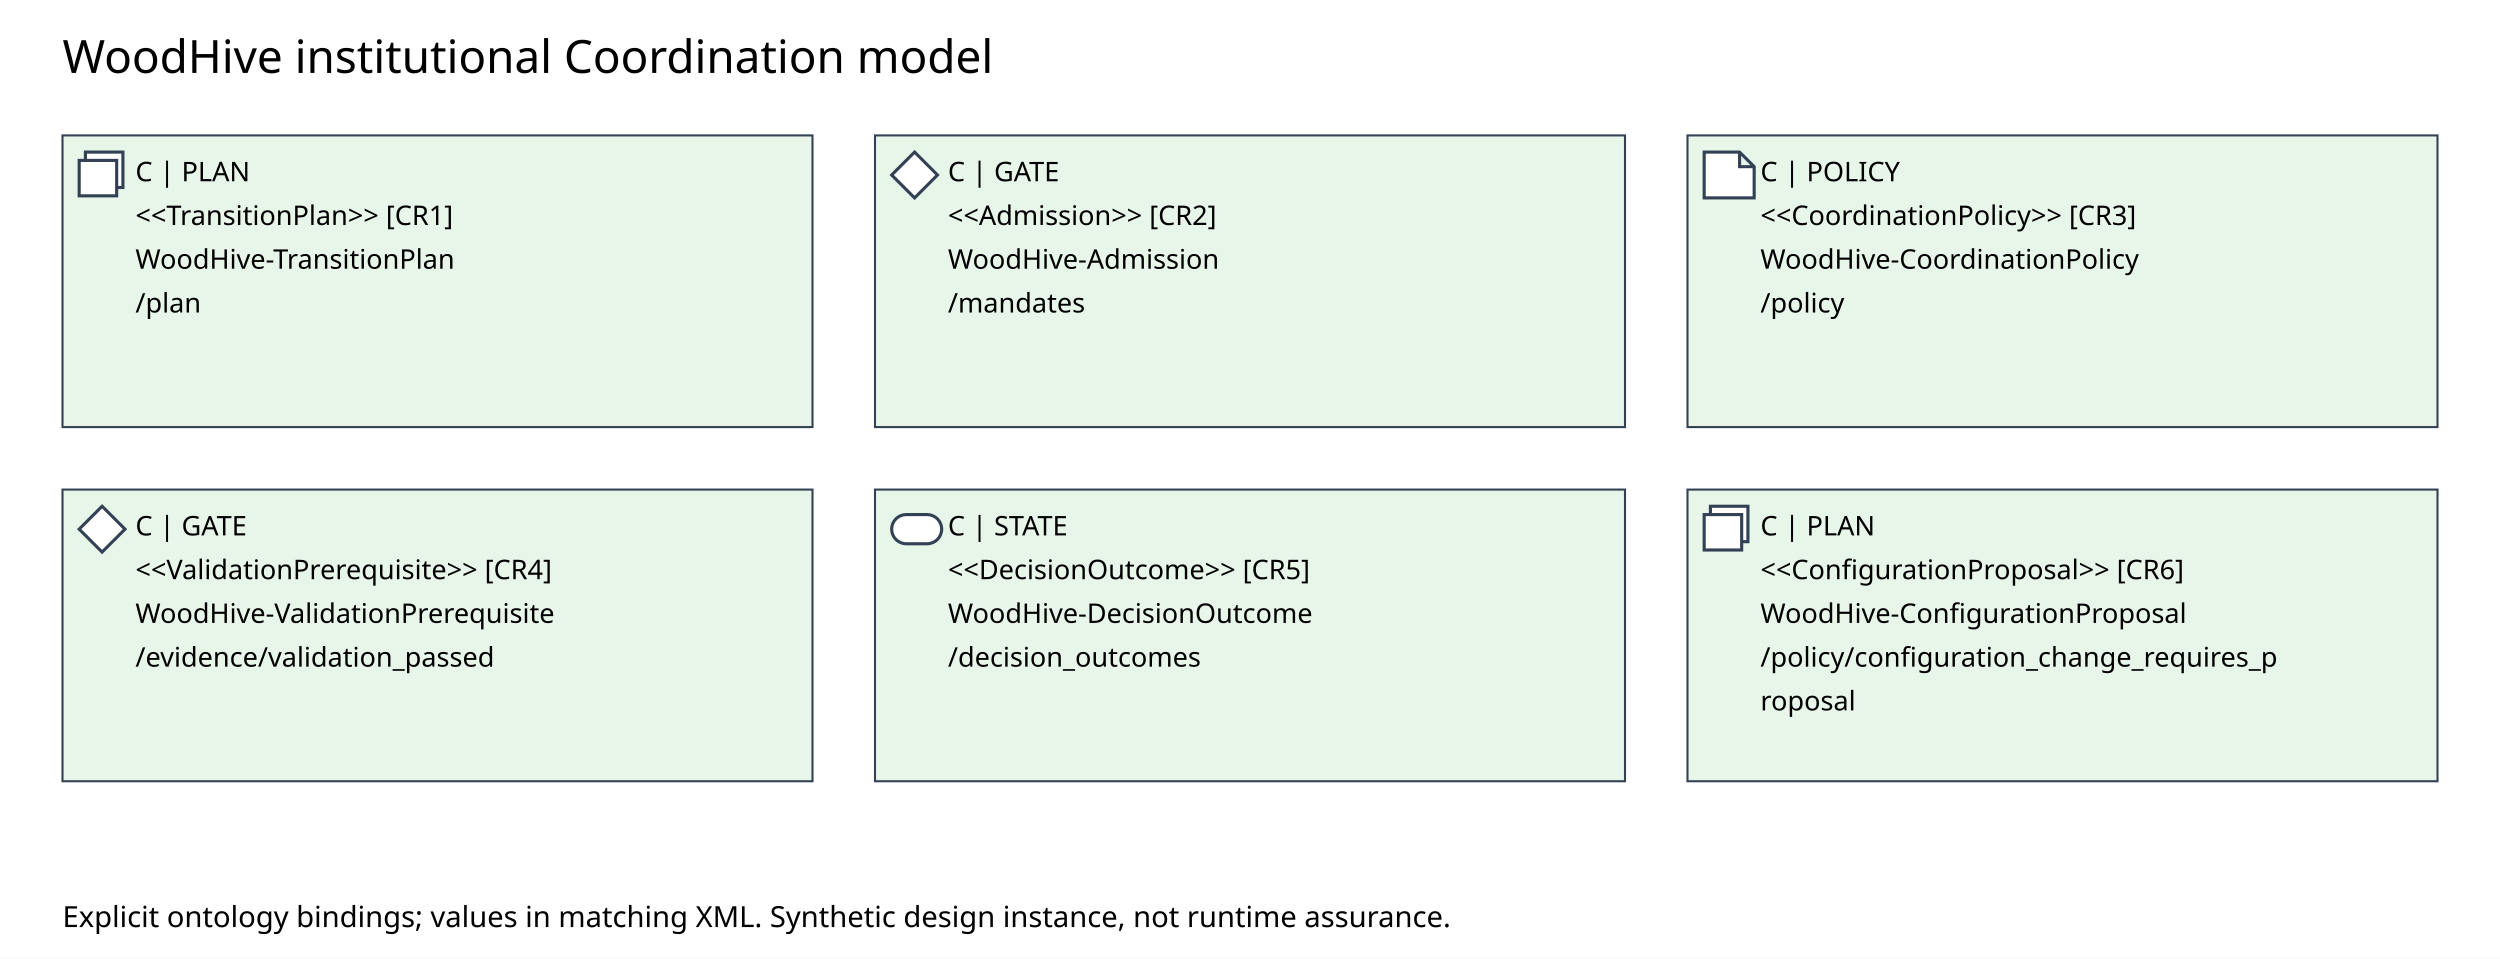
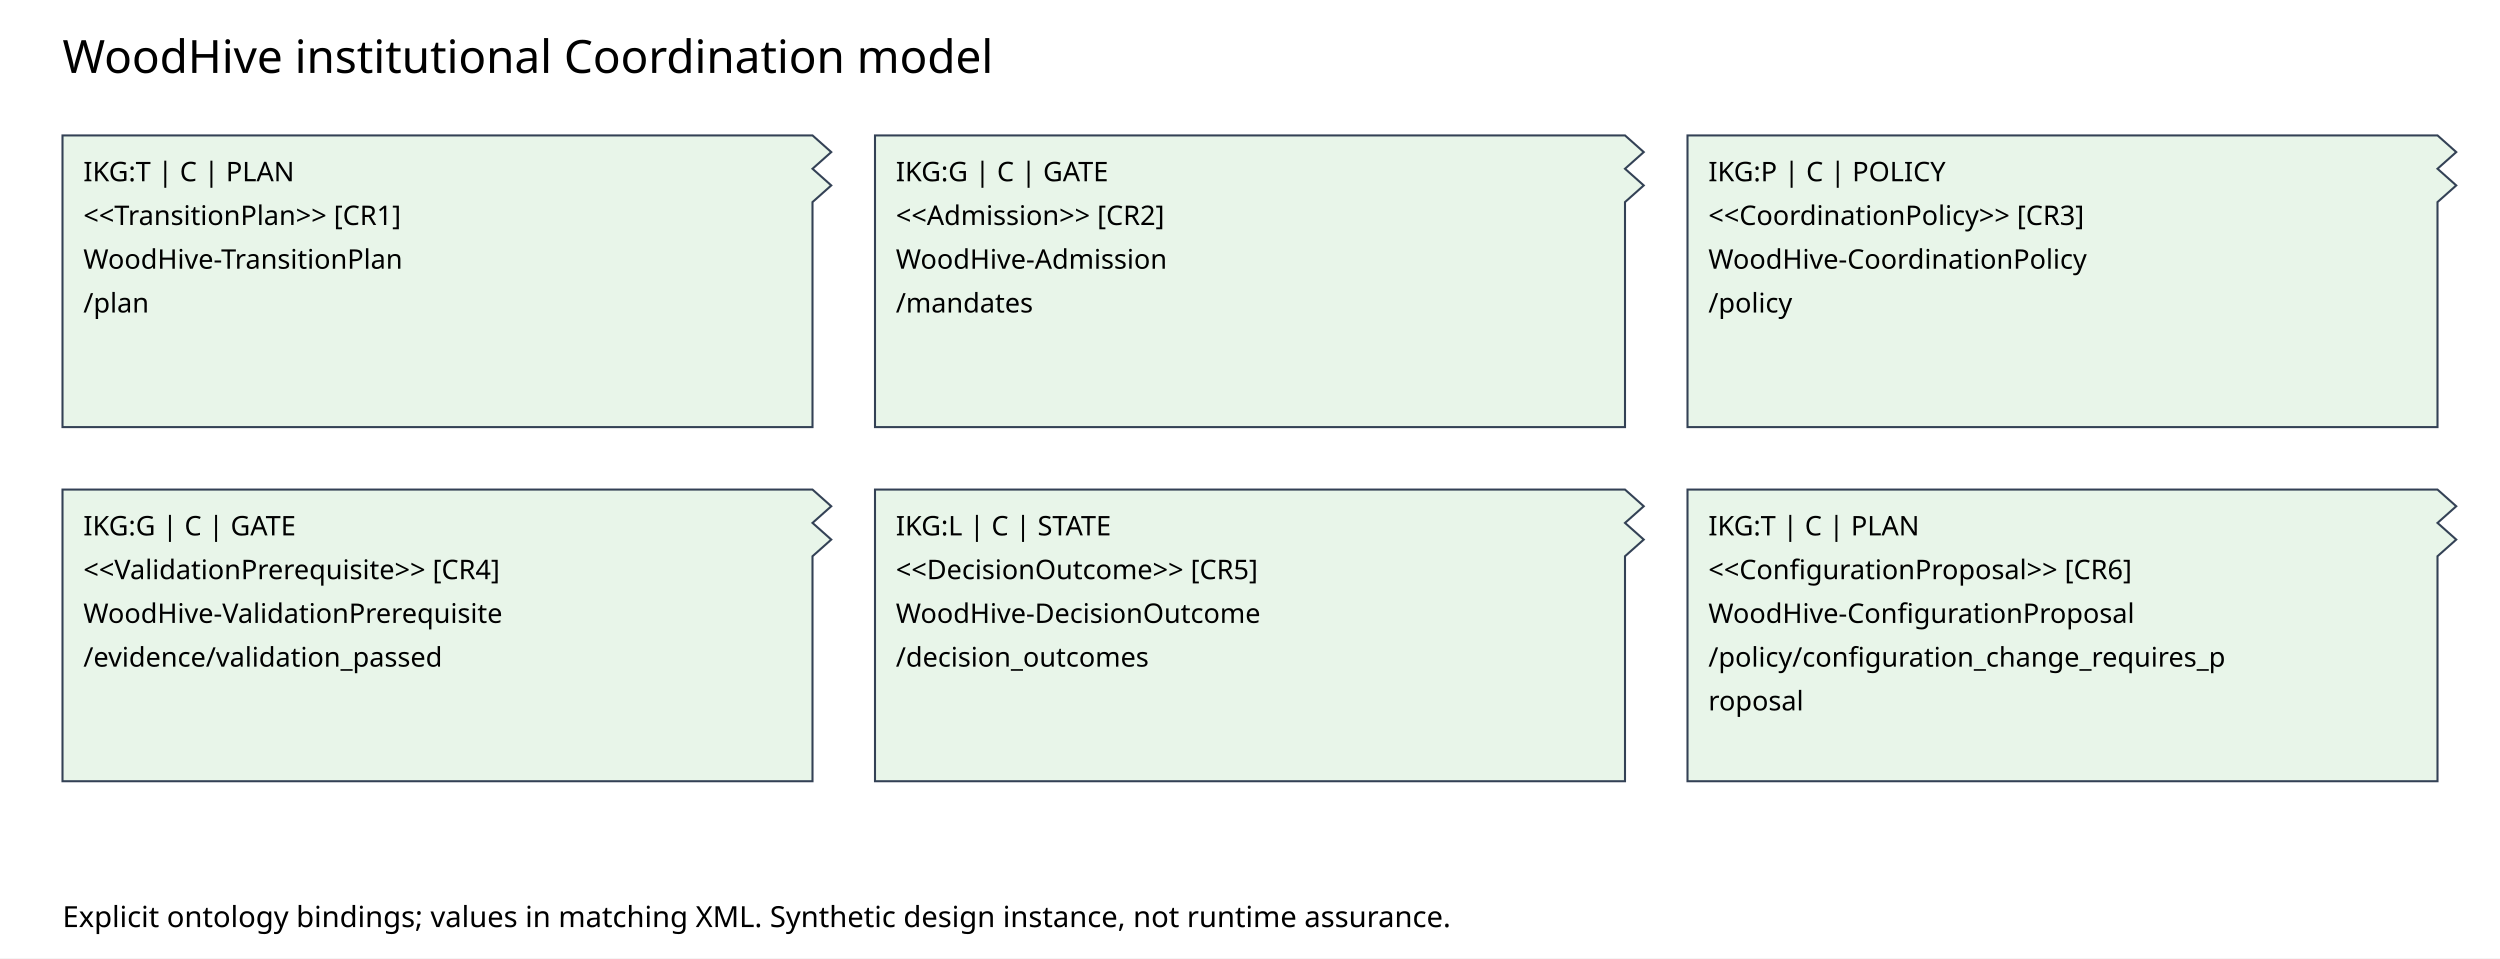
<svg xmlns="http://www.w3.org/2000/svg" width="1200" height="460">
  <rect width="1200" height="460" fill="white" />
  <text x="30" y="35" font-family="sans-serif" font-size="22">WoodHive institutional Coordination model</text>
-   <rect x="30" y="65" width="360" height="140" fill="#e8f5e9" stroke="#334155" />
-   <rect x="41" y="73" width="18" height="17" stroke="#334155" stroke-width="1.5" fill="white" />
-   <rect x="38" y="77" width="18" height="17" stroke="#334155" stroke-width="1.5" fill="white" />
-   <text x="65" y="87" font-family="sans-serif" font-size="13">
-     <tspan x="65" dy="0">C | PLAN</tspan>
-     <tspan x="65" dy="21">&lt;&lt;TransitionPlan&gt;&gt; [CR1]</tspan>
-     <tspan x="65" dy="21">WoodHive-TransitionPlan</tspan>
-     <tspan x="65" dy="21">/plan</tspan>
+   <path d="M30,65 H390 l9,8 -9,8 9,8 -9,8 V205 H30 Z" fill="#e8f5e9" stroke="#334155" />
+   <text x="40" y="87" font-family="sans-serif" font-size="13">
+     <tspan x="40" dy="0">IKG:T | C | PLAN</tspan>
+     <tspan x="40" dy="21">&lt;&lt;TransitionPlan&gt;&gt; [CR1]</tspan>
+     <tspan x="40" dy="21">WoodHive-TransitionPlan</tspan>
+     <tspan x="40" dy="21">/plan</tspan>
  </text>
-   <rect x="420" y="65" width="360" height="140" fill="#e8f5e9" stroke="#334155" />
-   <path d="M439,73 L450,84 L439,95 L428,84 Z" stroke="#334155" stroke-width="1.5" fill="white" />
-   <text x="455" y="87" font-family="sans-serif" font-size="13">
-     <tspan x="455" dy="0">C | GATE</tspan>
-     <tspan x="455" dy="21">&lt;&lt;Admission&gt;&gt; [CR2]</tspan>
-     <tspan x="455" dy="21">WoodHive-Admission</tspan>
-     <tspan x="455" dy="21">/mandates</tspan>
+   <path d="M420,65 H780 l9,8 -9,8 9,8 -9,8 V205 H420 Z" fill="#e8f5e9" stroke="#334155" />
+   <text x="430" y="87" font-family="sans-serif" font-size="13">
+     <tspan x="430" dy="0">IKG:G | C | GATE</tspan>
+     <tspan x="430" dy="21">&lt;&lt;Admission&gt;&gt; [CR2]</tspan>
+     <tspan x="430" dy="21">WoodHive-Admission</tspan>
+     <tspan x="430" dy="21">/mandates</tspan>
  </text>
-   <rect x="810" y="65" width="360" height="140" fill="#e8f5e9" stroke="#334155" />
-   <path d="M818,73 L835,73 L842,80 L842,95 L818,95 Z M835,73 L835,80 L842,80" stroke="#334155" stroke-width="1.5" fill="white" />
-   <text x="845" y="87" font-family="sans-serif" font-size="13">
-     <tspan x="845" dy="0">C | POLICY</tspan>
-     <tspan x="845" dy="21">&lt;&lt;CoordinationPolicy&gt;&gt; [CR3]</tspan>
-     <tspan x="845" dy="21">WoodHive-CoordinationPolicy</tspan>
-     <tspan x="845" dy="21">/policy</tspan>
+   <path d="M810,65 H1170 l9,8 -9,8 9,8 -9,8 V205 H810 Z" fill="#e8f5e9" stroke="#334155" />
+   <text x="820" y="87" font-family="sans-serif" font-size="13">
+     <tspan x="820" dy="0">IKG:P | C | POLICY</tspan>
+     <tspan x="820" dy="21">&lt;&lt;CoordinationPolicy&gt;&gt; [CR3]</tspan>
+     <tspan x="820" dy="21">WoodHive-CoordinationPolicy</tspan>
+     <tspan x="820" dy="21">/policy</tspan>
  </text>
-   <rect x="30" y="235" width="360" height="140" fill="#e8f5e9" stroke="#334155" />
-   <path d="M49,243 L60,254 L49,265 L38,254 Z" stroke="#334155" stroke-width="1.5" fill="white" />
-   <text x="65" y="257" font-family="sans-serif" font-size="13">
-     <tspan x="65" dy="0">C | GATE</tspan>
-     <tspan x="65" dy="21">&lt;&lt;ValidationPrerequisite&gt;&gt; [CR4]</tspan>
-     <tspan x="65" dy="21">WoodHive-ValidationPrerequisite</tspan>
-     <tspan x="65" dy="21">/evidence/validation_passed</tspan>
+   <path d="M30,235 H390 l9,8 -9,8 9,8 -9,8 V375 H30 Z" fill="#e8f5e9" stroke="#334155" />
+   <text x="40" y="257" font-family="sans-serif" font-size="13">
+     <tspan x="40" dy="0">IKG:G | C | GATE</tspan>
+     <tspan x="40" dy="21">&lt;&lt;ValidationPrerequisite&gt;&gt; [CR4]</tspan>
+     <tspan x="40" dy="21">WoodHive-ValidationPrerequisite</tspan>
+     <tspan x="40" dy="21">/evidence/validation_passed</tspan>
  </text>
-   <rect x="420" y="235" width="360" height="140" fill="#e8f5e9" stroke="#334155" />
-   <rect x="428" y="247" width="24" height="14" rx="7" stroke="#334155" stroke-width="1.5" fill="white" />
-   <text x="455" y="257" font-family="sans-serif" font-size="13">
-     <tspan x="455" dy="0">C | STATE</tspan>
-     <tspan x="455" dy="21">&lt;&lt;DecisionOutcome&gt;&gt; [CR5]</tspan>
-     <tspan x="455" dy="21">WoodHive-DecisionOutcome</tspan>
-     <tspan x="455" dy="21">/decision_outcomes</tspan>
+   <path d="M420,235 H780 l9,8 -9,8 9,8 -9,8 V375 H420 Z" fill="#e8f5e9" stroke="#334155" />
+   <text x="430" y="257" font-family="sans-serif" font-size="13">
+     <tspan x="430" dy="0">IKG:L | C | STATE</tspan>
+     <tspan x="430" dy="21">&lt;&lt;DecisionOutcome&gt;&gt; [CR5]</tspan>
+     <tspan x="430" dy="21">WoodHive-DecisionOutcome</tspan>
+     <tspan x="430" dy="21">/decision_outcomes</tspan>
  </text>
-   <rect x="810" y="235" width="360" height="140" fill="#e8f5e9" stroke="#334155" />
-   <rect x="821" y="243" width="18" height="17" stroke="#334155" stroke-width="1.5" fill="white" />
-   <rect x="818" y="247" width="18" height="17" stroke="#334155" stroke-width="1.5" fill="white" />
-   <text x="845" y="257" font-family="sans-serif" font-size="13">
-     <tspan x="845" dy="0">C | PLAN</tspan>
-     <tspan x="845" dy="21">&lt;&lt;ConfigurationProposal&gt;&gt; [CR6]</tspan>
-     <tspan x="845" dy="21">WoodHive-ConfigurationProposal</tspan>
-     <tspan x="845" dy="21">/policy/configuration_change_requires_p</tspan>
-     <tspan x="845" dy="21">roposal</tspan>
+   <path d="M810,235 H1170 l9,8 -9,8 9,8 -9,8 V375 H810 Z" fill="#e8f5e9" stroke="#334155" />
+   <text x="820" y="257" font-family="sans-serif" font-size="13">
+     <tspan x="820" dy="0">IKG:T | C | PLAN</tspan>
+     <tspan x="820" dy="21">&lt;&lt;ConfigurationProposal&gt;&gt; [CR6]</tspan>
+     <tspan x="820" dy="21">WoodHive-ConfigurationProposal</tspan>
+     <tspan x="820" dy="21">/policy/configuration_change_requires_p</tspan>
+     <tspan x="820" dy="21">roposal</tspan>
  </text>
  <text x="30" y="445" font-family="sans-serif" font-size="14">Explicit ontology bindings; values in matching XML. Synthetic design instance, not runtime assurance.</text>
</svg>
